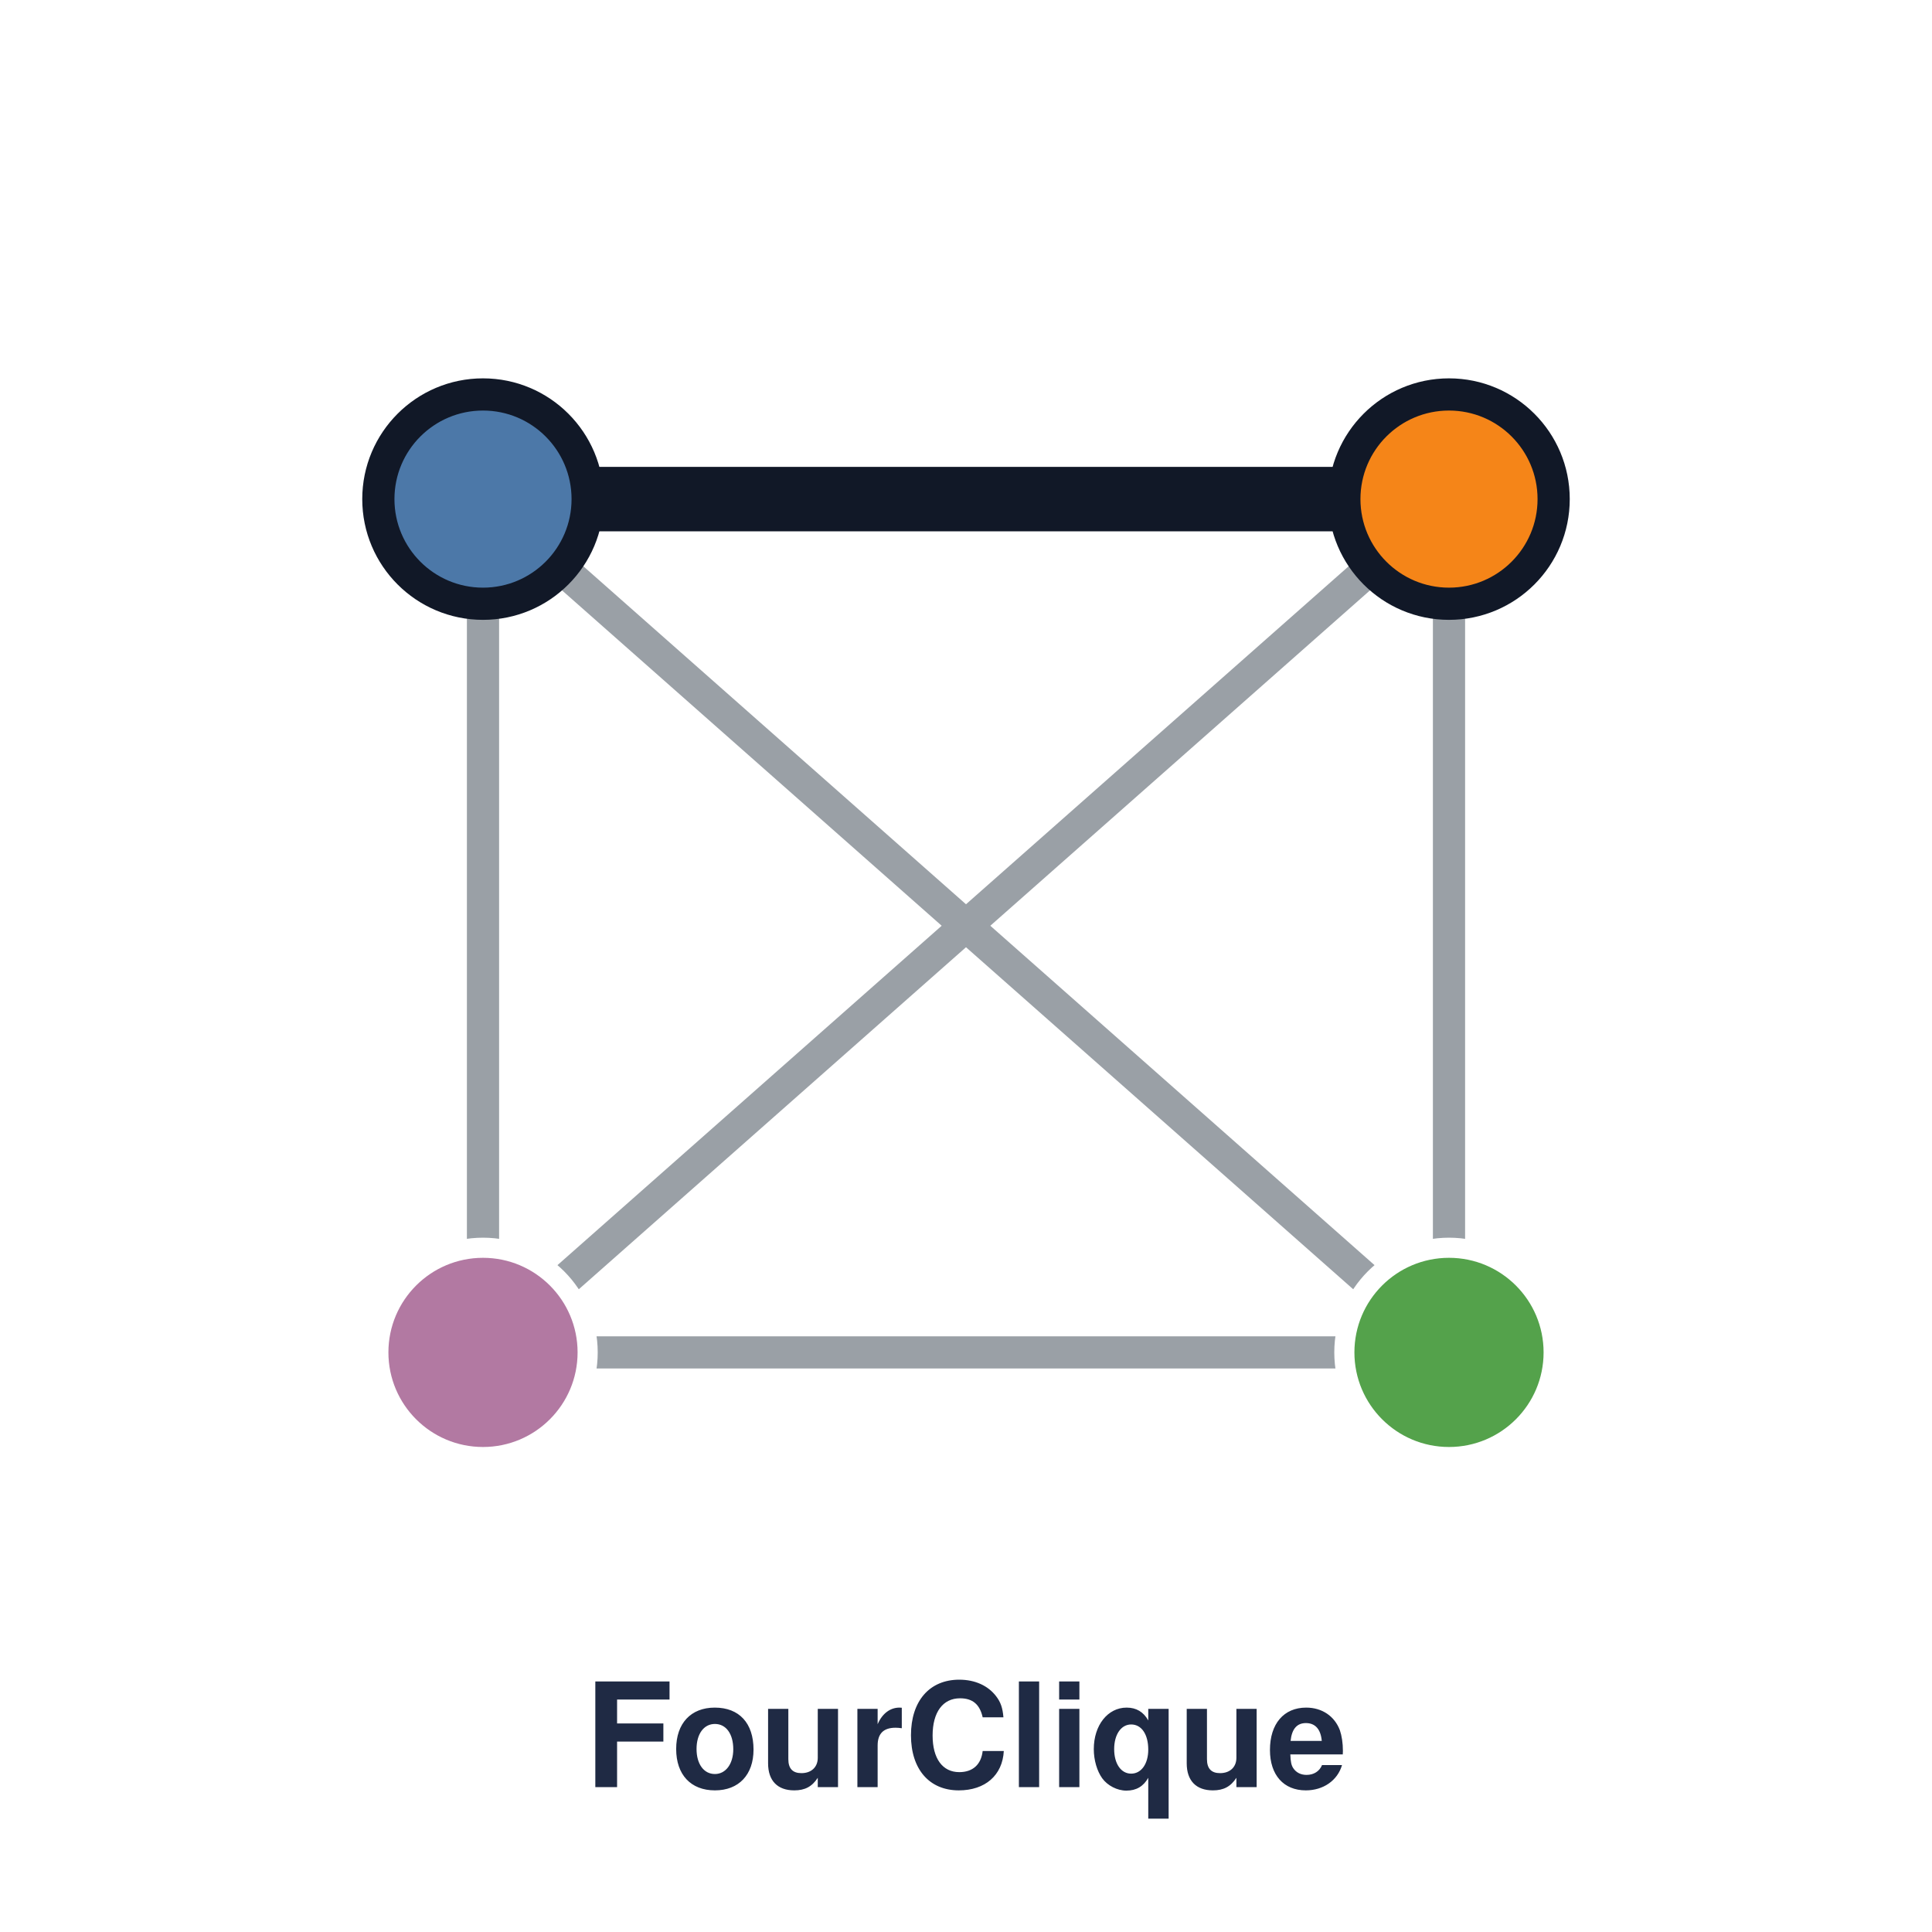
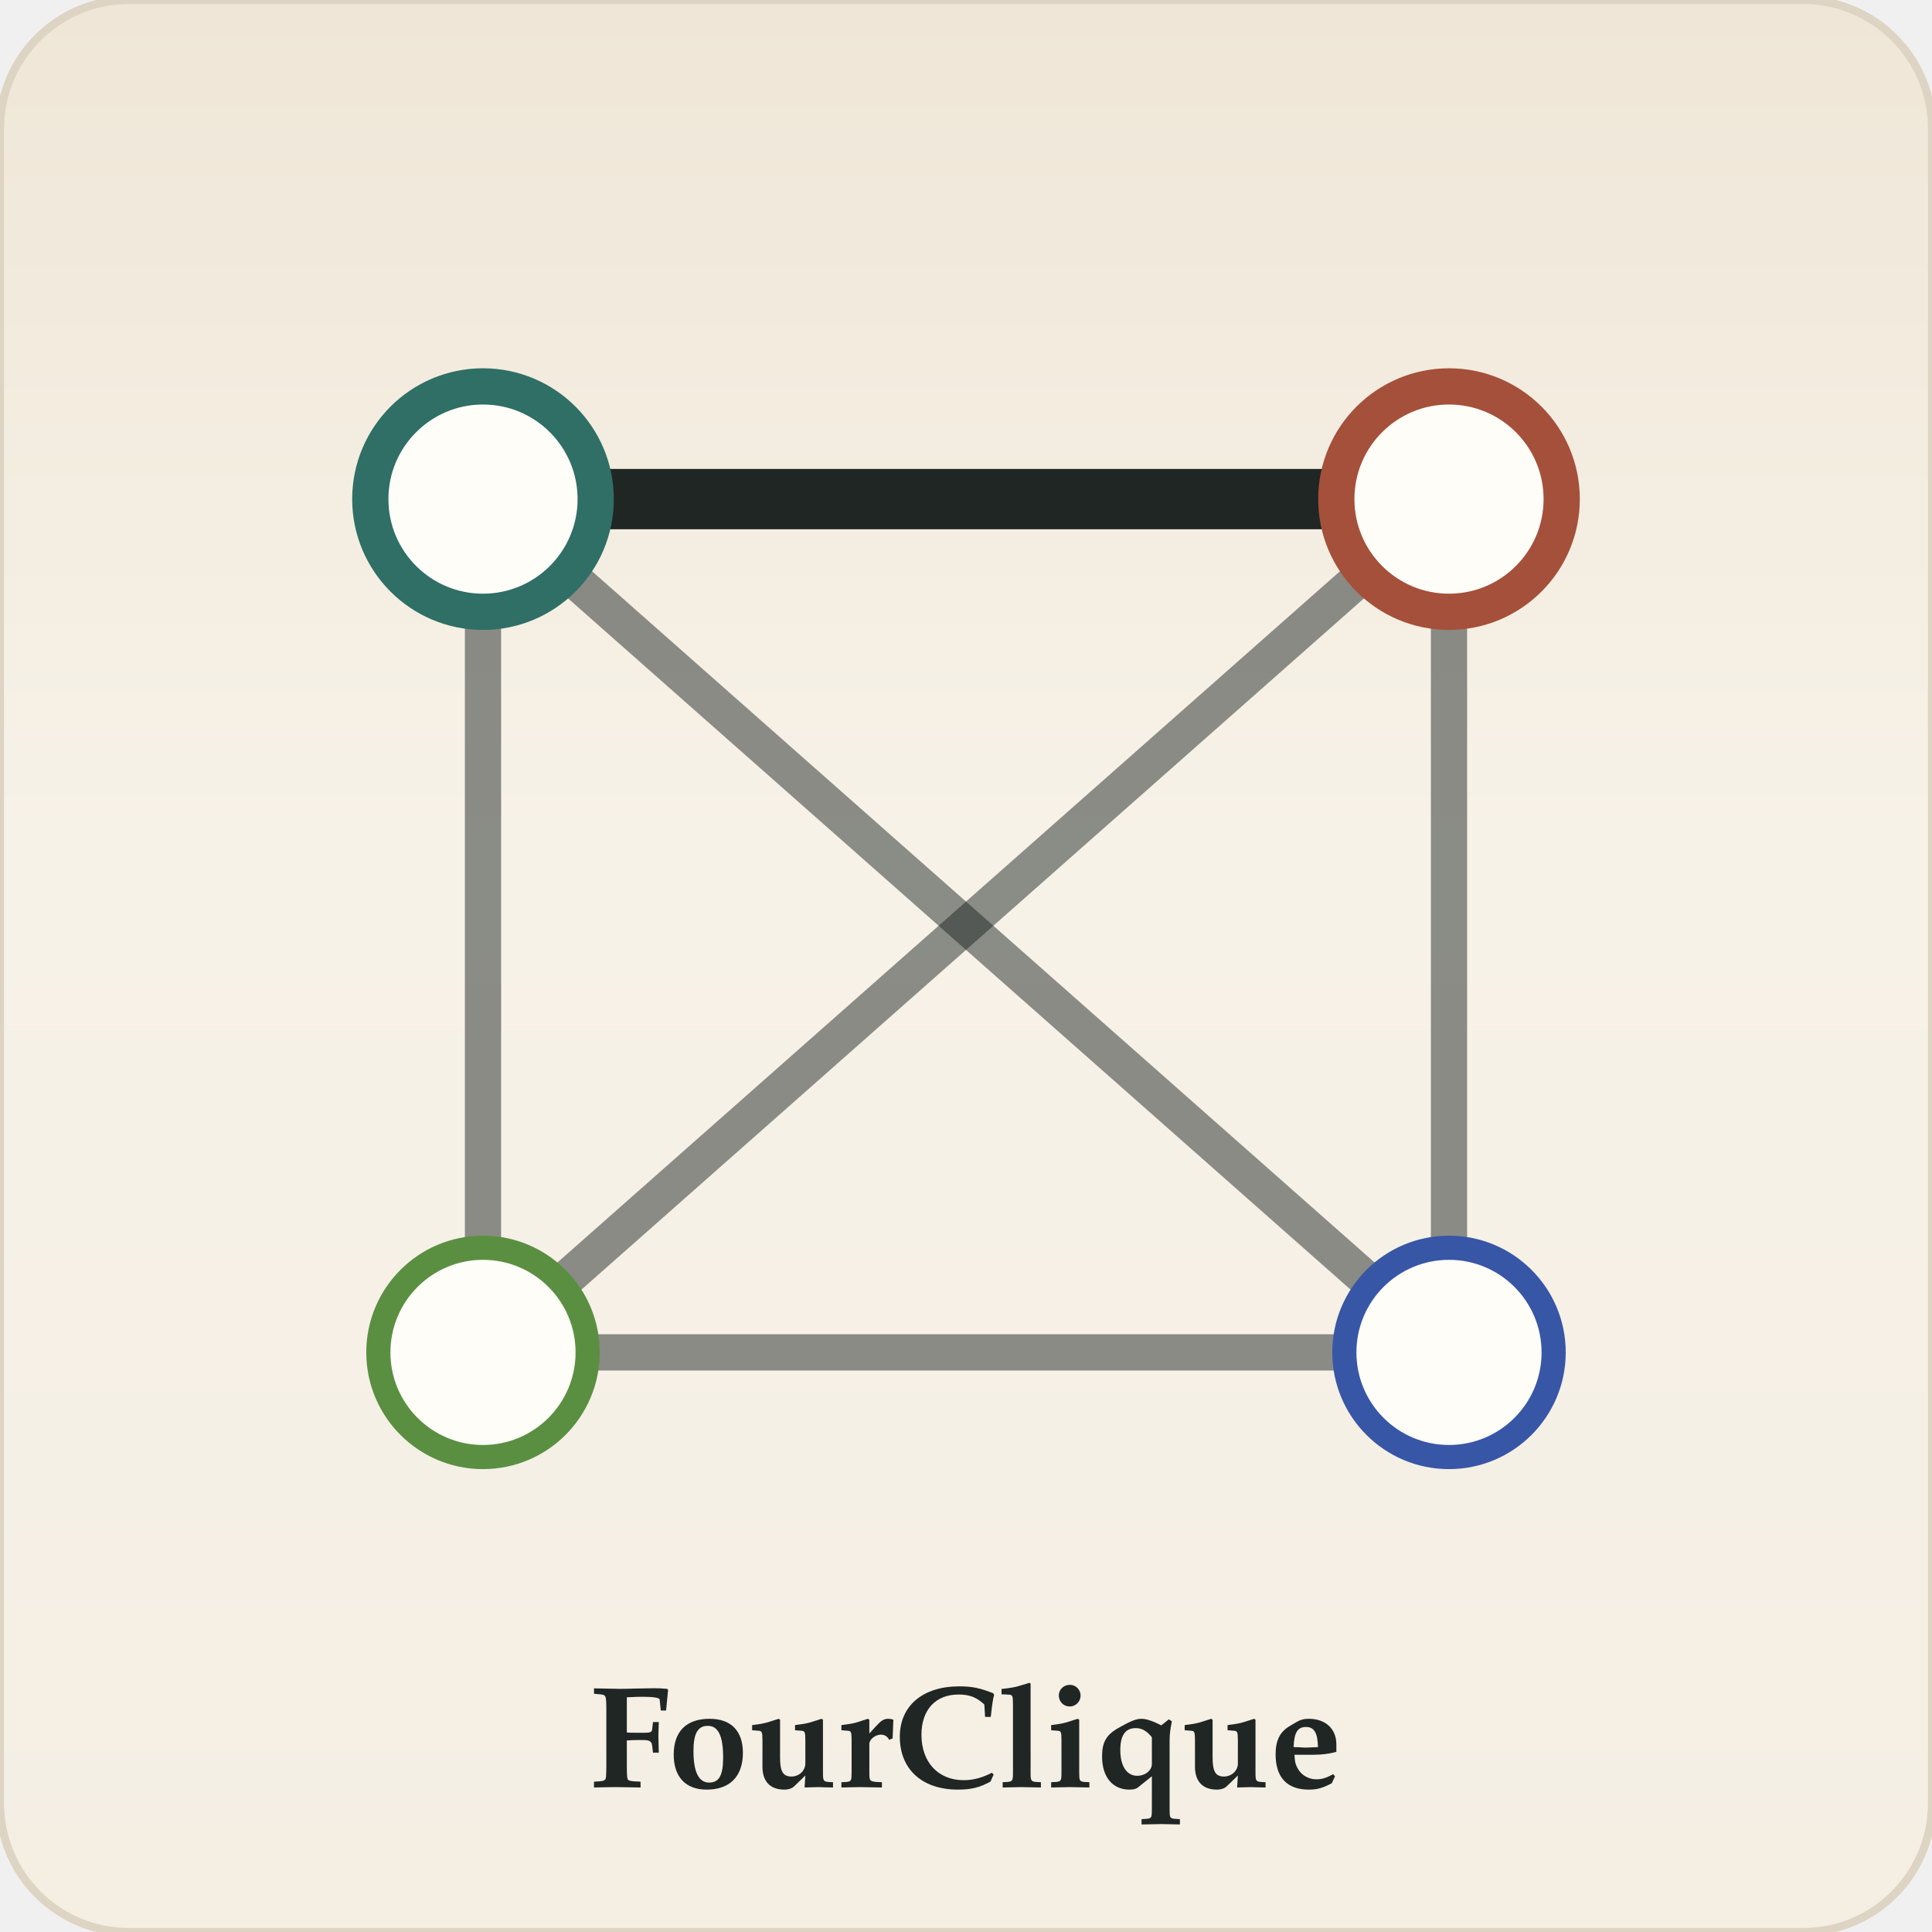
<svg xmlns="http://www.w3.org/2000/svg" viewBox="0 0 240 240" width="240" height="240" role="img" aria-label="FourClique (orbit 11)">
-   <rect width="240" height="240" fill="#ffffff" />
-   <line x1="60.0" y1="62.0" x2="180.0" y2="168.0" stroke="#9aa0a6" stroke-width="4" stroke-linecap="round" />
-   <line x1="60.0" y1="62.0" x2="60.0" y2="168.0" stroke="#9aa0a6" stroke-width="4" stroke-linecap="round" />
-   <line x1="180.0" y1="62.0" x2="180.0" y2="168.0" stroke="#9aa0a6" stroke-width="4" stroke-linecap="round" />
-   <line x1="180.0" y1="62.0" x2="60.0" y2="168.0" stroke="#9aa0a6" stroke-width="4" stroke-linecap="round" />
-   <line x1="180.0" y1="168.0" x2="60.0" y2="168.0" stroke="#9aa0a6" stroke-width="4" stroke-linecap="round" />
-   <line x1="60.0" y1="62.0" x2="180.0" y2="62.0" stroke="#111827" stroke-width="8" stroke-linecap="round" />
-   <circle cx="60.0" cy="62.0" r="13" fill="#4c78a8" stroke="#111827" stroke-width="4" />
-   <circle cx="180.0" cy="62.0" r="13" fill="#f58518" stroke="#111827" stroke-width="4" />
-   <circle cx="180.0" cy="168.0" r="13" fill="#54a24b" stroke="#ffffff" stroke-width="2.5" />
-   <circle cx="60.0" cy="168.0" r="13" fill="#b279a2" stroke="#ffffff" stroke-width="2.5" />
-   <text x="120.0" y="222" text-anchor="middle" font-family="Segoe UI, Helvetica, Arial, sans-serif" font-size="18" font-weight="600" fill="#1f2a44">FourClique</text>
+   <defs>
+     <linearGradient id="paper" x1="0" y1="0" x2="0" y2="240" gradientUnits="userSpaceOnUse">
+       <stop offset="0" stop-color="#efe6d7" />
+       <stop offset="0.44" stop-color="#f7f2e8" />
+       <stop offset="1" stop-color="#f4eee3" />
+     </linearGradient>
+   </defs>
+   <rect width="240" height="240" rx="16" fill="url(#paper)" stroke="#ddd4c3" stroke-width="1" />
+   <line x1="60.0" y1="62.0" x2="180.0" y2="168.0" stroke="#1f2624" stroke-opacity="0.5" stroke-width="4.5" stroke-linecap="round" />
+   <line x1="60.0" y1="62.0" x2="60.0" y2="168.0" stroke="#1f2624" stroke-opacity="0.5" stroke-width="4.5" stroke-linecap="round" />
+   <line x1="180.0" y1="62.0" x2="180.0" y2="168.0" stroke="#1f2624" stroke-opacity="0.5" stroke-width="4.5" stroke-linecap="round" />
+   <line x1="180.0" y1="62.0" x2="60.0" y2="168.0" stroke="#1f2624" stroke-opacity="0.5" stroke-width="4.5" stroke-linecap="round" />
+   <line x1="180.0" y1="168.0" x2="60.0" y2="168.0" stroke="#1f2624" stroke-opacity="0.5" stroke-width="4.5" stroke-linecap="round" />
+   <line x1="60.0" y1="62.0" x2="180.0" y2="62.0" stroke="#1f2624" stroke-width="7.5" stroke-linecap="round" />
+   <circle cx="60.0" cy="62.0" r="14" fill="#fffdf8" stroke="#2f6f65" stroke-width="4.5" />
+   <circle cx="180.0" cy="62.0" r="14" fill="#fffdf8" stroke="#a5503a" stroke-width="4.5" />
+   <circle cx="180.0" cy="168.0" r="13" fill="#fffdf8" stroke="#3856a6" stroke-width="3.0" />
+   <circle cx="60.0" cy="168.0" r="13" fill="#fffdf8" stroke="#5a8f42" stroke-width="3.0" />
+   <text x="120.0" y="222" text-anchor="middle" font-family="Iowan Old Style, Palatino Linotype, Book Antiqua, Georgia, serif" font-size="18" font-weight="600" fill="#1f2624">FourClique</text>
</svg>
